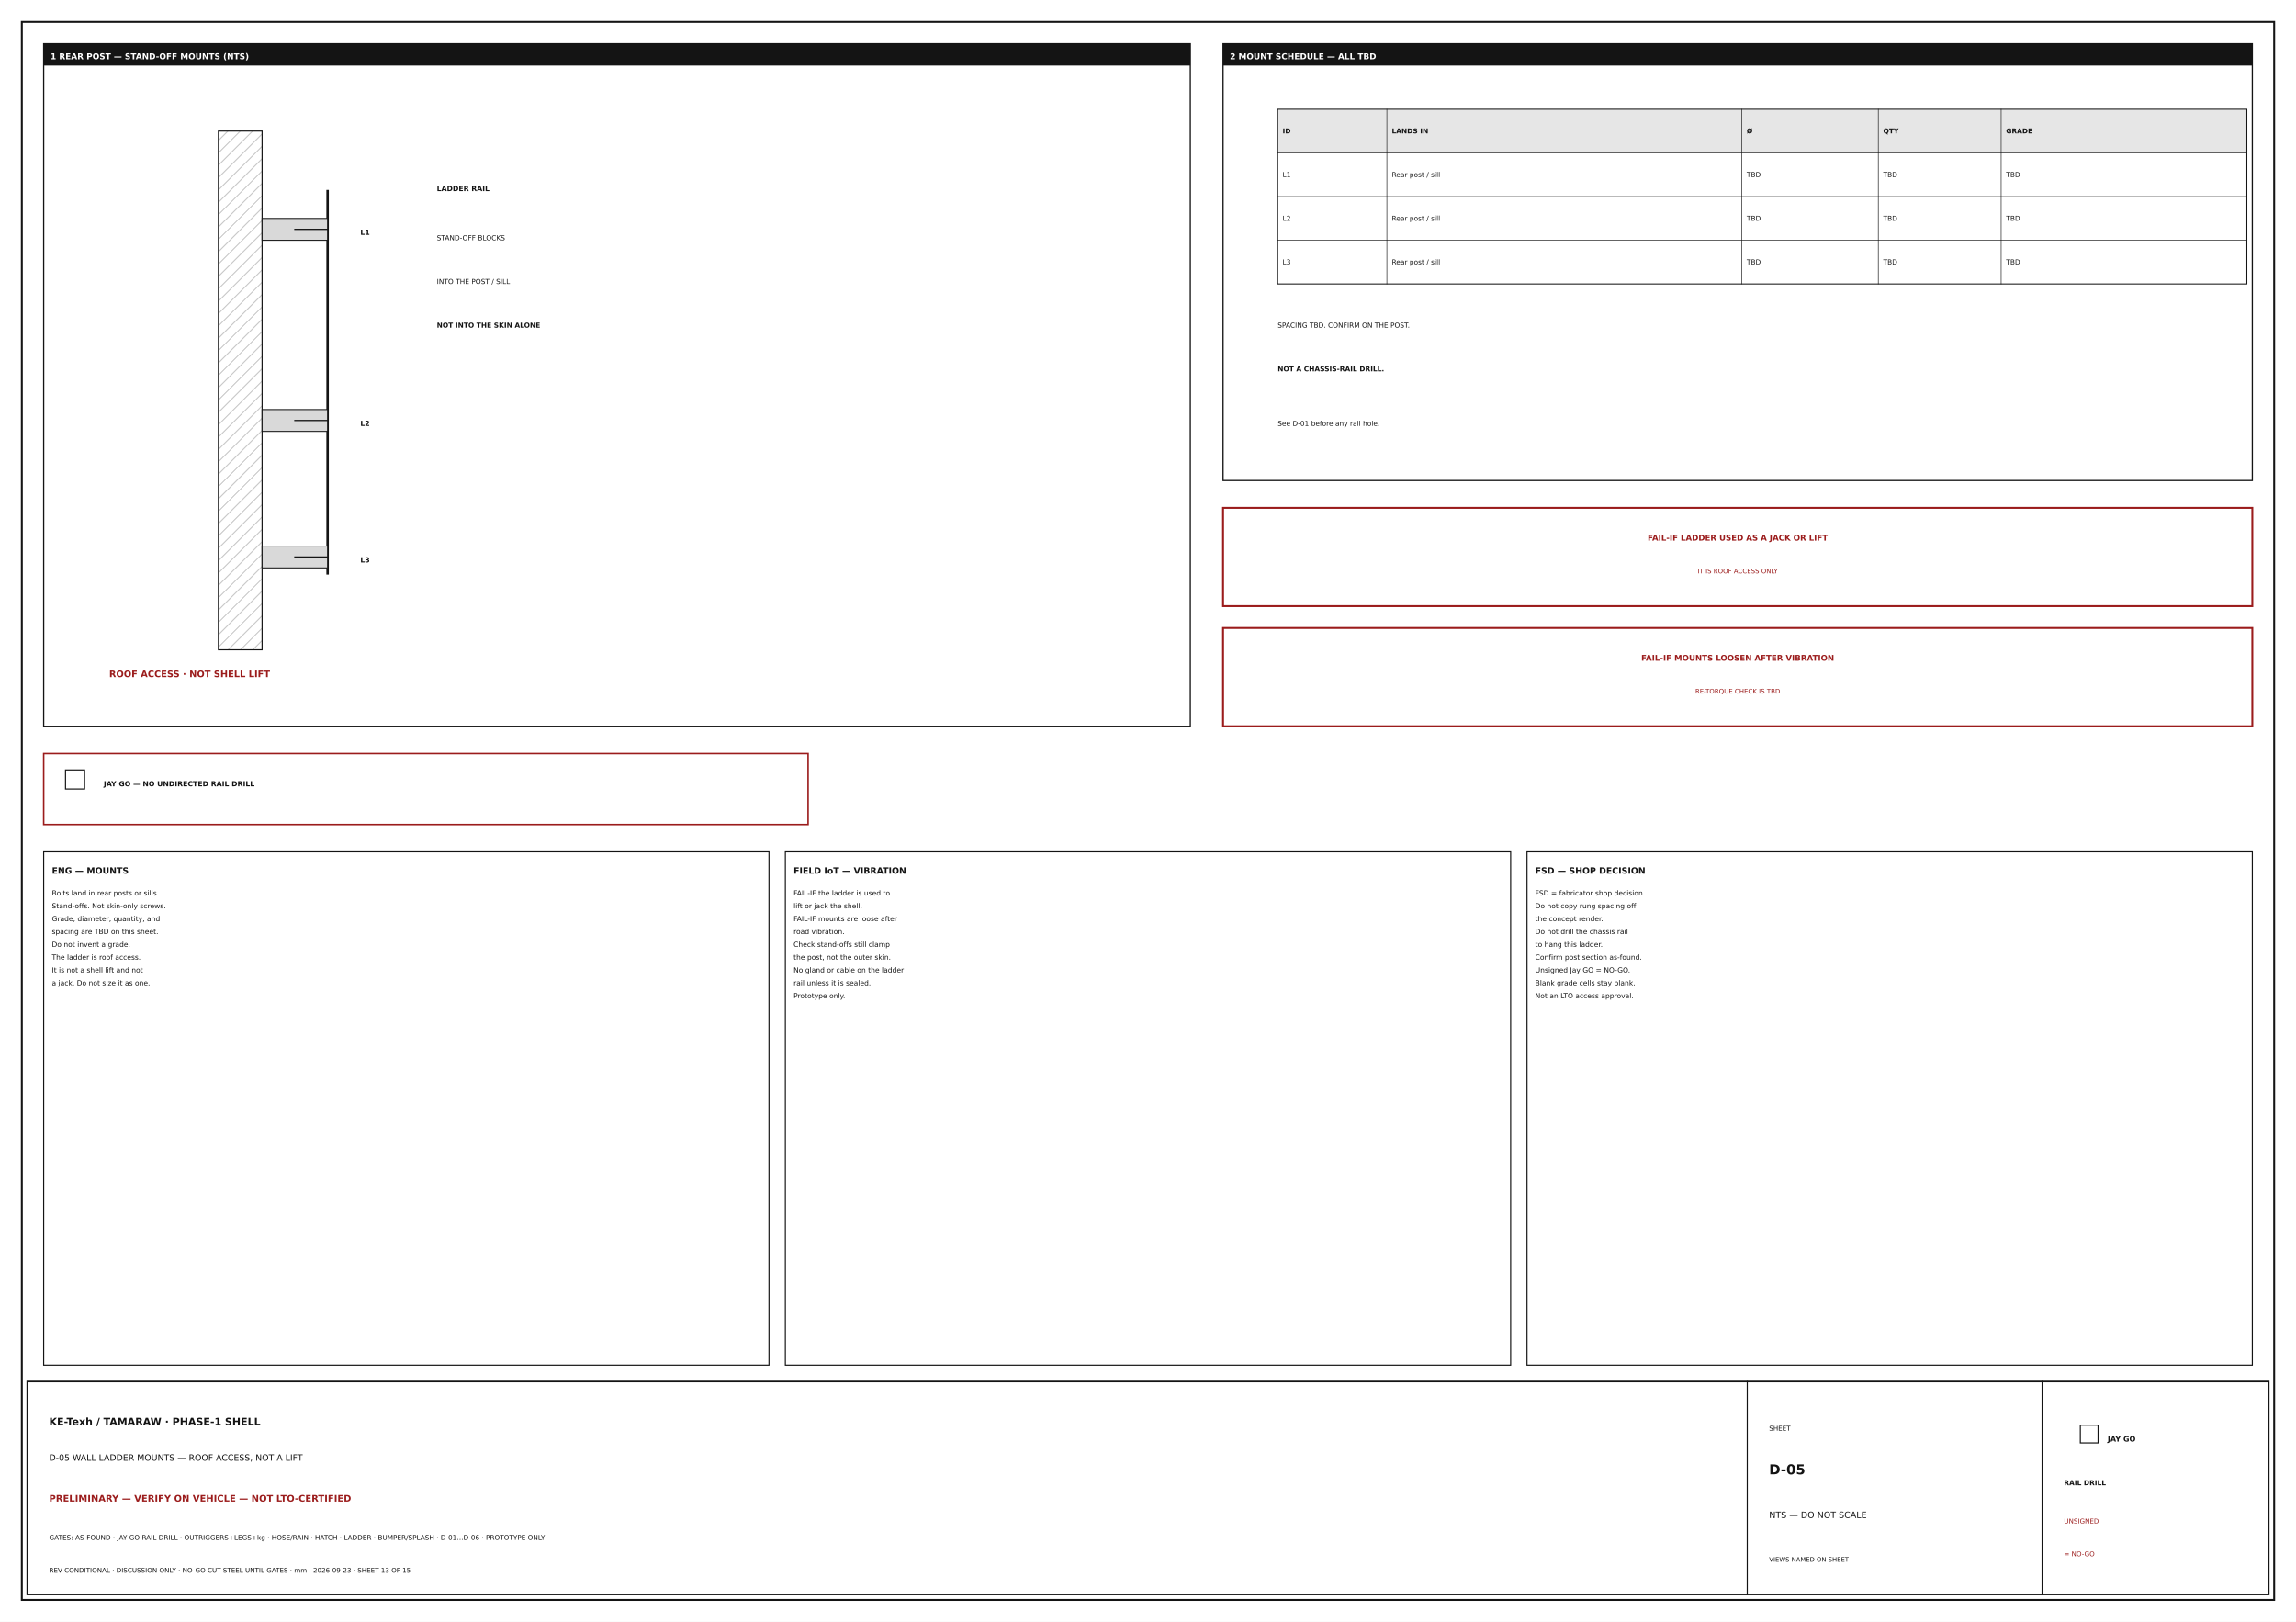
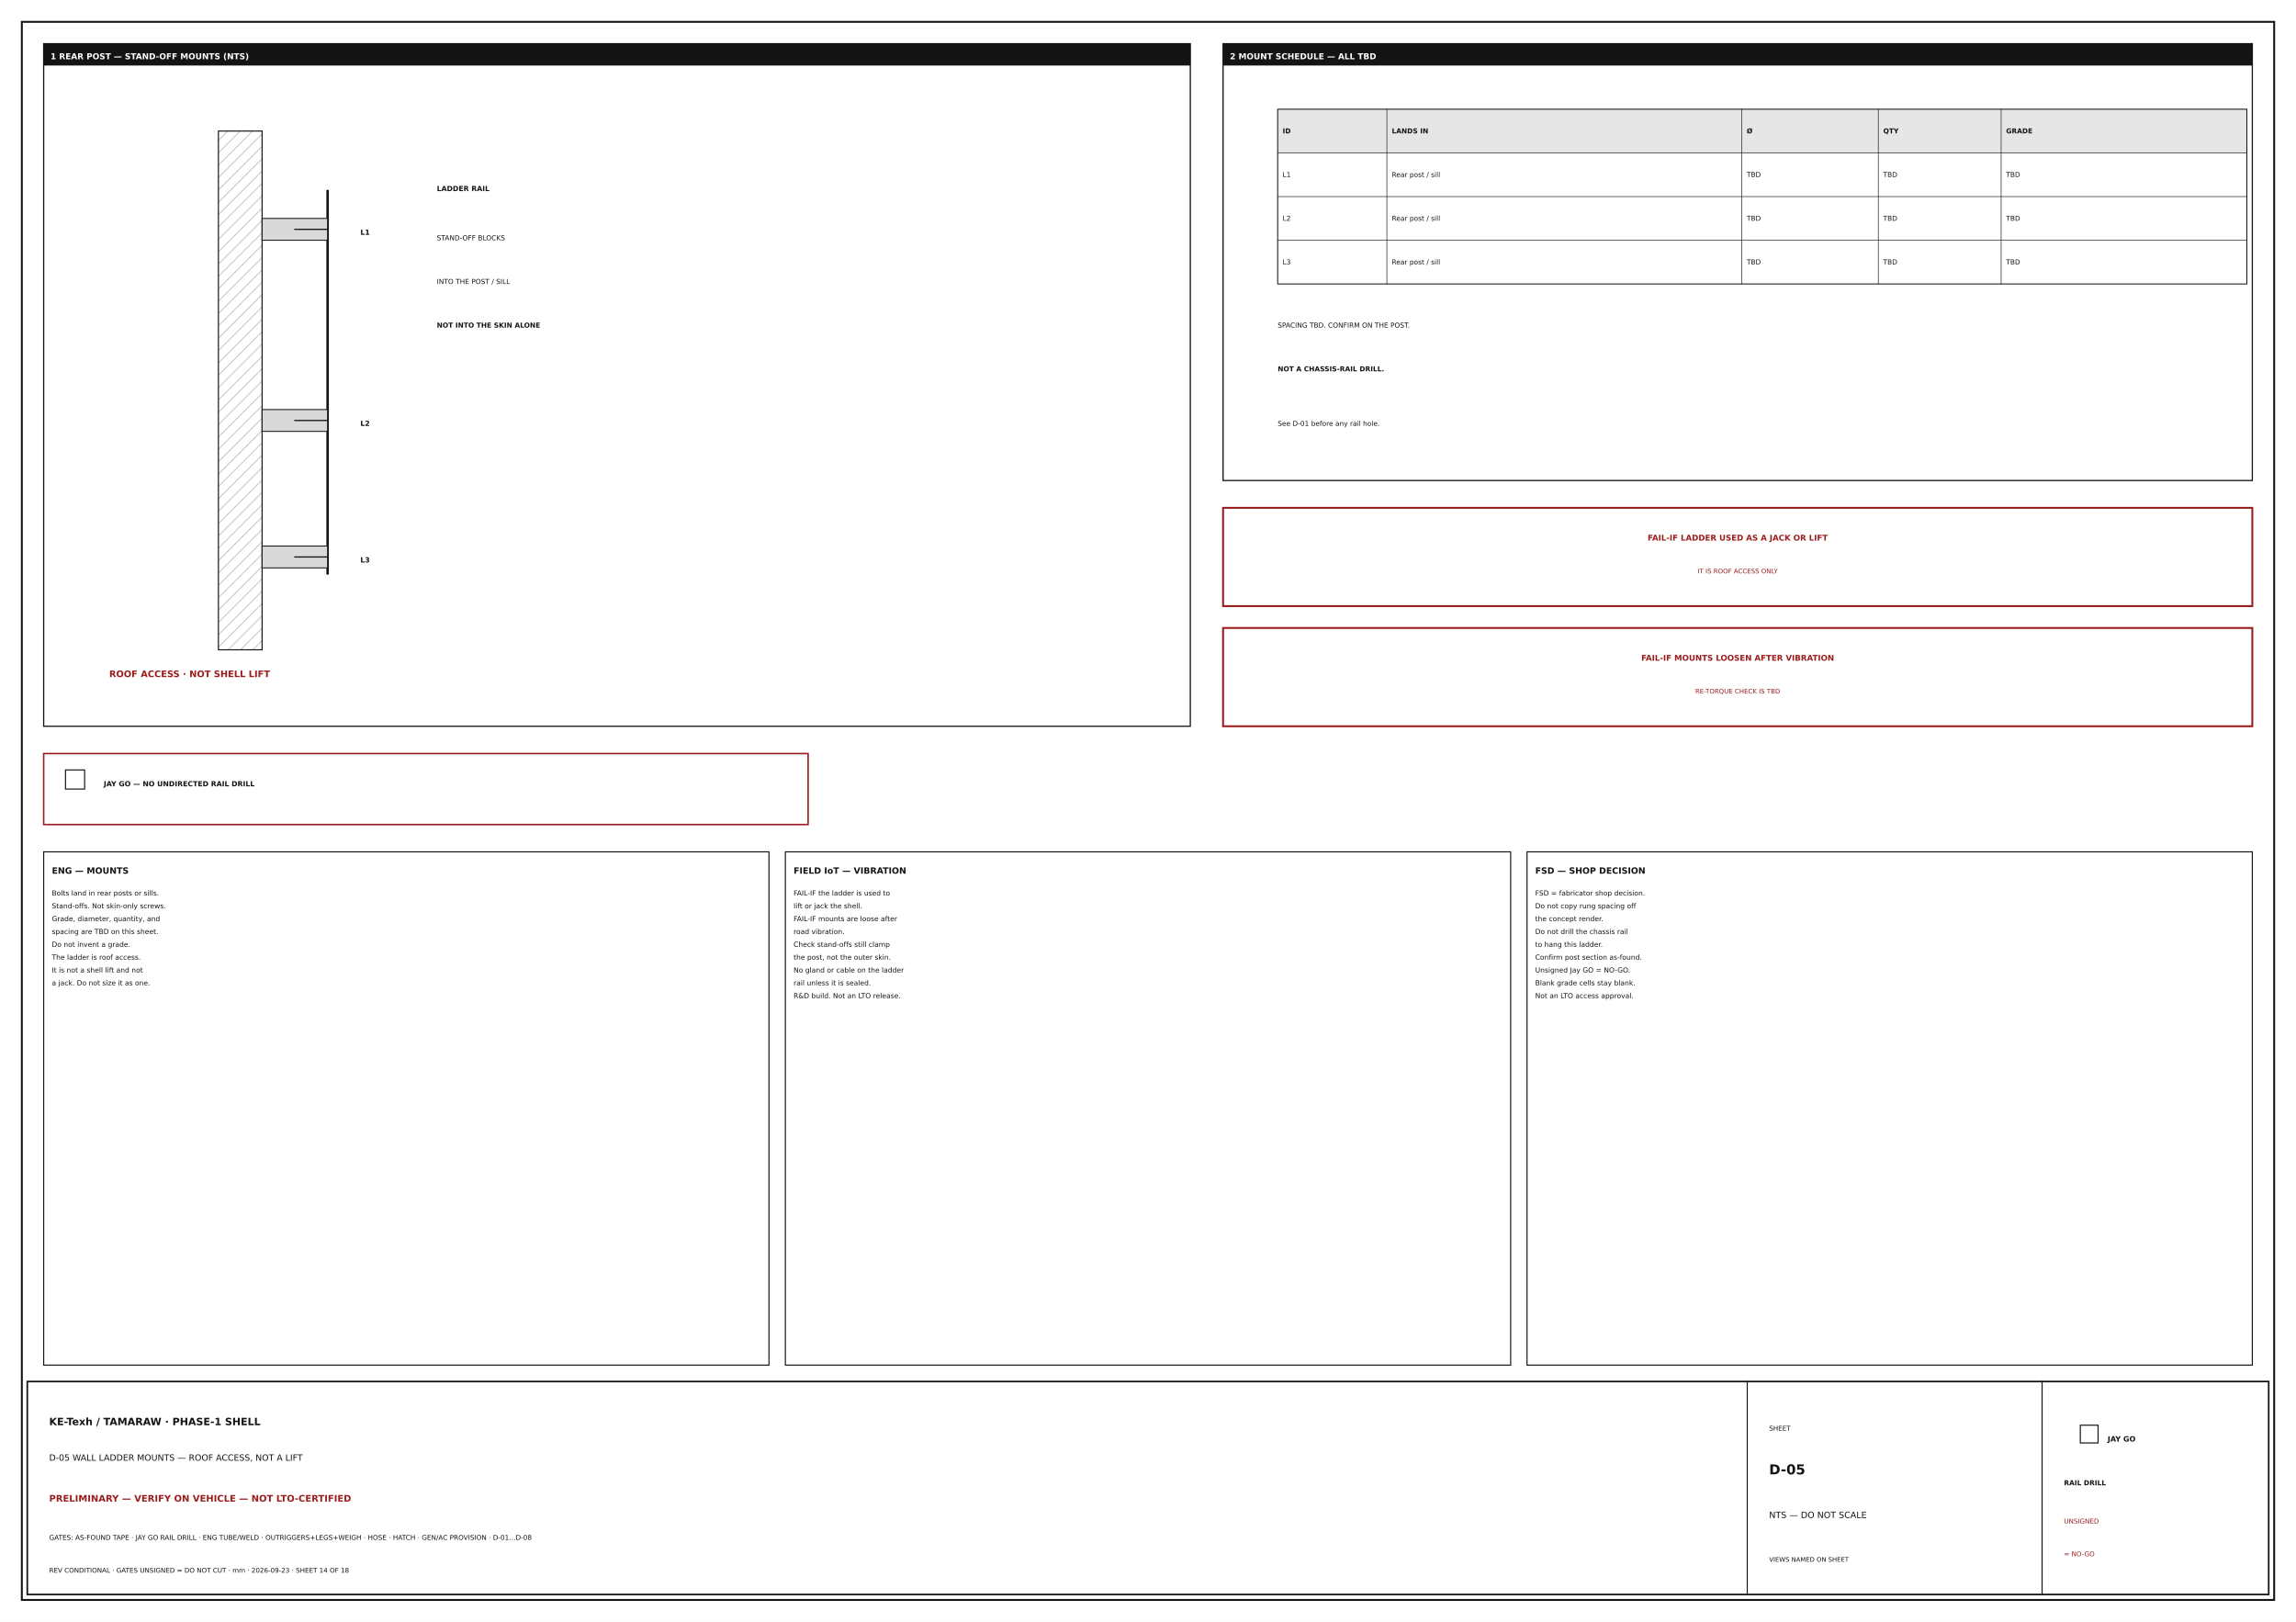
<svg xmlns="http://www.w3.org/2000/svg" width="841mm" height="594mm" viewBox="0 0 841 594" role="img" aria-label="D-05 WALL LADDER MOUNTS — ROOF ACCESS, NOT A LIFT">
  <defs>
    <pattern id="hatch" patternUnits="userSpaceOnUse" width="3.2" height="3.2" patternTransform="rotate(45)">
      <line x1="0" y1="0" x2="0" y2="3.2" stroke="#6a6a6a" stroke-width="0.25" />
    </pattern>
    <pattern id="hatch-red" patternUnits="userSpaceOnUse" width="3.2" height="3.2" patternTransform="rotate(45)">
      <line x1="0" y1="0" x2="0" y2="3.2" stroke="#9b1c1c" stroke-width="0.3" />
    </pattern>
  </defs>
  <rect width="841" height="594" fill="#ffffff" />
  <g font-family="DejaVu Sans, sans-serif" fill="#141414" stroke-linecap="square">
    <rect x="16.00" y="16.00" width="420.00" height="250.00" fill="#ffffff" stroke="#141414" stroke-width="0.45" />
    <rect x="16.00" y="16.00" width="420.00" height="8.00" fill="#141414" stroke="none" stroke-width="0.35" />
    <text x="18.50" y="21.70" font-size="3.00" text-anchor="start" fill="#ffffff" font-weight="bold">1  REAR POST — STAND-OFF MOUNTS (NTS)</text>
    <rect x="80.00" y="48.00" width="16.00" height="190.00" fill="url(#hatch)" stroke="#141414" stroke-width="0.4" />
    <line x1="120.00" y1="70.00" x2="120.00" y2="210.00" stroke="#141414" stroke-width="0.9" fill="none" />
    <rect x="96.00" y="80.00" width="24.00" height="8.00" fill="#d9d9d9" stroke="#141414" stroke-width="0.35" />
    <line x1="108.00" y1="84.00" x2="120.00" y2="84.00" stroke="#141414" stroke-width="0.45" fill="none" />
    <text x="132.00" y="86.00" font-size="2.60" text-anchor="start" fill="#141414" font-weight="bold">L1</text>
    <rect x="96.00" y="150.00" width="24.00" height="8.00" fill="#d9d9d9" stroke="#141414" stroke-width="0.35" />
    <line x1="108.00" y1="154.00" x2="120.00" y2="154.00" stroke="#141414" stroke-width="0.45" fill="none" />
    <text x="132.00" y="156.00" font-size="2.60" text-anchor="start" fill="#141414" font-weight="bold">L2</text>
    <rect x="96.00" y="200.00" width="24.00" height="8.00" fill="#d9d9d9" stroke="#141414" stroke-width="0.35" />
    <line x1="108.00" y1="204.00" x2="120.00" y2="204.00" stroke="#141414" stroke-width="0.45" fill="none" />
    <text x="132.00" y="206.00" font-size="2.60" text-anchor="start" fill="#141414" font-weight="bold">L3</text>
    <text x="160.00" y="70.00" font-size="2.60" text-anchor="start" fill="#141414" font-weight="bold">LADDER RAIL</text>
    <text x="160.00" y="88.00" font-size="2.50" text-anchor="start" fill="#141414">STAND-OFF BLOCKS</text>
    <text x="160.00" y="104.00" font-size="2.50" text-anchor="start" fill="#141414">INTO THE POST / SILL</text>
    <text x="160.00" y="120.00" font-size="2.50" text-anchor="start" fill="#141414" font-weight="bold">NOT INTO THE SKIN ALONE</text>
    <text x="40.00" y="248.00" font-size="3.30" text-anchor="start" fill="#9b1c1c" font-weight="bold">ROOF ACCESS · NOT SHELL LIFT</text>
    <rect x="448.00" y="16.00" width="377.00" height="160.00" fill="#ffffff" stroke="#141414" stroke-width="0.45" />
    <rect x="448.00" y="16.00" width="377.00" height="8.00" fill="#141414" stroke="none" stroke-width="0.35" />
    <text x="450.50" y="21.70" font-size="3.00" text-anchor="start" fill="#ffffff" font-weight="bold">2  MOUNT SCHEDULE — ALL TBD</text>
    <rect x="468.00" y="40.00" width="355.00" height="16.00" fill="#e6e6e6" stroke="none" stroke-width="0.35" />
    <rect x="468.00" y="40.00" width="355.00" height="64.00" fill="none" stroke="#141414" stroke-width="0.35" />
    <line x1="508.00" y1="40.00" x2="508.00" y2="104.00" stroke="#141414" stroke-width="0.22" fill="none" />
    <line x1="638.00" y1="40.00" x2="638.00" y2="104.00" stroke="#141414" stroke-width="0.22" fill="none" />
    <line x1="688.00" y1="40.00" x2="688.00" y2="104.00" stroke="#141414" stroke-width="0.22" fill="none" />
    <line x1="733.00" y1="40.00" x2="733.00" y2="104.00" stroke="#141414" stroke-width="0.22" fill="none" />
    <line x1="468.00" y1="56.00" x2="823.00" y2="56.00" stroke="#141414" stroke-width="0.22" fill="none" />
    <line x1="468.00" y1="72.00" x2="823.00" y2="72.00" stroke="#141414" stroke-width="0.22" fill="none" />
    <line x1="468.00" y1="88.00" x2="823.00" y2="88.00" stroke="#141414" stroke-width="0.22" fill="none" />
    <text x="469.80" y="48.85" font-size="2.50" text-anchor="start" fill="#141414" font-weight="bold">ID</text>
    <text x="509.80" y="48.85" font-size="2.50" text-anchor="start" fill="#141414" font-weight="bold">LANDS IN</text>
    <text x="639.80" y="48.85" font-size="2.50" text-anchor="start" fill="#141414" font-weight="bold">Ø</text>
    <text x="689.80" y="48.85" font-size="2.50" text-anchor="start" fill="#141414" font-weight="bold">QTY</text>
    <text x="734.80" y="48.85" font-size="2.50" text-anchor="start" fill="#141414" font-weight="bold">GRADE</text>
    <text x="469.80" y="64.85" font-size="2.50" text-anchor="start" fill="#141414">L1</text>
    <text x="509.80" y="64.85" font-size="2.50" text-anchor="start" fill="#141414">Rear post / sill</text>
    <text x="639.80" y="64.85" font-size="2.50" text-anchor="start" fill="#141414">TBD</text>
    <text x="689.80" y="64.85" font-size="2.50" text-anchor="start" fill="#141414">TBD</text>
    <text x="734.80" y="64.85" font-size="2.50" text-anchor="start" fill="#141414">TBD</text>
    <text x="469.80" y="80.85" font-size="2.50" text-anchor="start" fill="#141414">L2</text>
    <text x="509.80" y="80.85" font-size="2.50" text-anchor="start" fill="#141414">Rear post / sill</text>
    <text x="639.80" y="80.85" font-size="2.50" text-anchor="start" fill="#141414">TBD</text>
    <text x="689.80" y="80.85" font-size="2.50" text-anchor="start" fill="#141414">TBD</text>
    <text x="734.80" y="80.85" font-size="2.50" text-anchor="start" fill="#141414">TBD</text>
    <text x="469.80" y="96.85" font-size="2.50" text-anchor="start" fill="#141414">L3</text>
    <text x="509.80" y="96.85" font-size="2.50" text-anchor="start" fill="#141414">Rear post / sill</text>
    <text x="639.80" y="96.85" font-size="2.50" text-anchor="start" fill="#141414">TBD</text>
    <text x="689.80" y="96.85" font-size="2.50" text-anchor="start" fill="#141414">TBD</text>
    <text x="734.80" y="96.85" font-size="2.50" text-anchor="start" fill="#141414">TBD</text>
    <text x="468.00" y="120.00" font-size="2.50" text-anchor="start" fill="#141414">SPACING TBD. CONFIRM ON THE POST.</text>
    <text x="468.00" y="136.00" font-size="2.50" text-anchor="start" fill="#141414" font-weight="bold">NOT A CHASSIS-RAIL DRILL.</text>
    <text x="468.00" y="156.00" font-size="2.50" text-anchor="start" fill="#141414">See D-01 before any rail hole.</text>
    <rect x="448.00" y="186.00" width="377.00" height="36.00" fill="#ffffff" stroke="#9b1c1c" stroke-width="0.7" />
    <text x="636.50" y="198.00" font-size="2.90" text-anchor="middle" fill="#9b1c1c" font-weight="bold">FAIL-IF LADDER USED AS A JACK OR LIFT</text>
    <text x="636.50" y="210.00" font-size="2.35" text-anchor="middle" fill="#9b1c1c">IT IS ROOF ACCESS ONLY</text>
    <rect x="448.00" y="230.00" width="377.00" height="36.00" fill="#ffffff" stroke="#9b1c1c" stroke-width="0.7" />
    <text x="636.50" y="242.00" font-size="2.90" text-anchor="middle" fill="#9b1c1c" font-weight="bold">FAIL-IF MOUNTS LOOSEN AFTER VIBRATION</text>
    <text x="636.50" y="254.00" font-size="2.35" text-anchor="middle" fill="#9b1c1c">RE-TORQUE CHECK IS TBD</text>
    <rect x="16.00" y="276.00" width="280.00" height="26.00" fill="#ffffff" stroke="#9b1c1c" stroke-width="0.55" />
    <rect x="24.00" y="282.00" width="7.00" height="7.00" fill="#ffffff" stroke="#141414" stroke-width="0.4" />
    <text x="38.00" y="288.00" font-size="2.60" text-anchor="start" fill="#141414" font-weight="bold">JAY GO — NO UNDIRECTED RAIL DRILL</text>
    <rect x="16.00" y="312.00" width="265.67" height="188.00" fill="#ffffff" stroke="#141414" stroke-width="0.4" />
    <text x="19.00" y="320.00" font-size="3.15" text-anchor="start" fill="#141414" font-weight="bold">ENG — MOUNTS</text>
    <text x="19.00" y="328.00" font-size="2.55" text-anchor="start" fill="#141414">Bolts land in rear posts or sills.</text>
    <text x="19.00" y="332.70" font-size="2.55" text-anchor="start" fill="#141414">Stand-offs. Not skin-only screws.</text>
    <text x="19.00" y="337.40" font-size="2.55" text-anchor="start" fill="#141414">Grade, diameter, quantity, and</text>
    <text x="19.00" y="342.10" font-size="2.55" text-anchor="start" fill="#141414">spacing are TBD on this sheet.</text>
    <text x="19.00" y="346.80" font-size="2.55" text-anchor="start" fill="#141414">Do not invent a grade.</text>
    <text x="19.00" y="351.50" font-size="2.55" text-anchor="start" fill="#141414">The ladder is roof access.</text>
    <text x="19.00" y="356.20" font-size="2.55" text-anchor="start" fill="#141414">It is not a shell lift and not</text>
    <text x="19.00" y="360.90" font-size="2.55" text-anchor="start" fill="#141414">a jack. Do not size it as one.</text>
    <rect x="287.67" y="312.00" width="265.67" height="188.00" fill="#ffffff" stroke="#141414" stroke-width="0.4" />
    <text x="290.67" y="320.00" font-size="3.15" text-anchor="start" fill="#141414" font-weight="bold">FIELD IoT — VIBRATION</text>
    <text x="290.67" y="328.00" font-size="2.55" text-anchor="start" fill="#141414">FAIL-IF the ladder is used to</text>
    <text x="290.67" y="332.70" font-size="2.55" text-anchor="start" fill="#141414">lift or jack the shell.</text>
    <text x="290.67" y="337.40" font-size="2.55" text-anchor="start" fill="#141414">FAIL-IF mounts are loose after</text>
    <text x="290.67" y="342.10" font-size="2.55" text-anchor="start" fill="#141414">road vibration.</text>
    <text x="290.67" y="346.80" font-size="2.55" text-anchor="start" fill="#141414">Check stand-offs still clamp</text>
    <text x="290.67" y="351.50" font-size="2.55" text-anchor="start" fill="#141414">the post, not the outer skin.</text>
    <text x="290.67" y="356.20" font-size="2.55" text-anchor="start" fill="#141414">No gland or cable on the ladder</text>
    <text x="290.67" y="360.90" font-size="2.55" text-anchor="start" fill="#141414">rail unless it is sealed.</text>
-     <text x="290.67" y="365.60" font-size="2.55" text-anchor="start" fill="#141414">Prototype only.</text>
+     <text x="290.67" y="365.60" font-size="2.55" text-anchor="start" fill="#141414">R&amp;D build. Not an LTO release.</text>
    <rect x="559.33" y="312.00" width="265.67" height="188.00" fill="#ffffff" stroke="#141414" stroke-width="0.4" />
    <text x="562.33" y="320.00" font-size="3.15" text-anchor="start" fill="#141414" font-weight="bold">FSD — SHOP DECISION</text>
    <text x="562.33" y="328.00" font-size="2.55" text-anchor="start" fill="#141414">FSD = fabricator shop decision.</text>
    <text x="562.33" y="332.70" font-size="2.55" text-anchor="start" fill="#141414">Do not copy rung spacing off</text>
    <text x="562.33" y="337.40" font-size="2.55" text-anchor="start" fill="#141414">the concept render.</text>
    <text x="562.33" y="342.10" font-size="2.55" text-anchor="start" fill="#141414">Do not drill the chassis rail</text>
    <text x="562.33" y="346.80" font-size="2.55" text-anchor="start" fill="#141414">to hang this ladder.</text>
    <text x="562.33" y="351.50" font-size="2.55" text-anchor="start" fill="#141414">Confirm post section as-found.</text>
    <text x="562.33" y="356.20" font-size="2.55" text-anchor="start" fill="#141414">Unsigned Jay GO = NO-GO.</text>
    <text x="562.33" y="360.90" font-size="2.55" text-anchor="start" fill="#141414">Blank grade cells stay blank.</text>
    <text x="562.33" y="365.60" font-size="2.55" text-anchor="start" fill="#141414">Not an LTO access approval.</text>
    <rect x="8.00" y="8.00" width="825.00" height="578.00" fill="none" stroke="#141414" stroke-width="0.7" />
    <rect x="10.00" y="506.00" width="821.00" height="78.00" fill="#ffffff" stroke="#141414" stroke-width="0.6" />
    <line x1="640.00" y1="506.00" x2="640.00" y2="584.00" stroke="#141414" stroke-width="0.4" fill="none" />
    <line x1="748.00" y1="506.00" x2="748.00" y2="584.00" stroke="#141414" stroke-width="0.4" fill="none" />
    <text x="18.00" y="522.00" font-size="3.70" text-anchor="start" fill="#141414" font-weight="bold">KE-Texh / TAMARAW  ·  PHASE-1 SHELL</text>
    <text x="18.00" y="535.00" font-size="3.15" text-anchor="start" fill="#141414">D-05   WALL LADDER MOUNTS — ROOF ACCESS, NOT A LIFT</text>
    <text x="18.00" y="550.00" font-size="3.35" text-anchor="start" fill="#9b1c1c" font-weight="bold">PRELIMINARY — VERIFY ON VEHICLE — NOT LTO-CERTIFIED</text>
-     <text x="18.00" y="564.00" font-size="2.45" text-anchor="start" fill="#141414">GATES: AS-FOUND  ·  JAY GO RAIL DRILL  ·  OUTRIGGERS+LEGS+kg  ·  HOSE/RAIN  ·  HATCH  ·  LADDER  ·  BUMPER/SPLASH  ·  D-01…D-06  ·  PROTOTYPE ONLY</text>
-     <text x="18.00" y="576.00" font-size="2.40" text-anchor="start" fill="#141414">REV CONDITIONAL  ·  DISCUSSION ONLY  ·  NO-GO CUT STEEL UNTIL GATES  ·  mm  ·  2026-09-23  ·  SHEET 13 OF 15</text>
+     <text x="18.00" y="564.00" font-size="2.45" text-anchor="start" fill="#141414">GATES: AS-FOUND TAPE  ·  JAY GO RAIL DRILL  ·  ENG TUBE/WELD  ·  OUTRIGGERS+LEGS+WEIGH  ·  HOSE  ·  HATCH  ·  GEN/AC PROVISION  ·  D-01…D-08</text>
+     <text x="18.00" y="576.00" font-size="2.40" text-anchor="start" fill="#141414">REV CONDITIONAL  ·  GATES UNSIGNED = DO NOT CUT  ·  mm  ·  2026-09-23  ·  SHEET 14 OF 18</text>
    <text x="648.00" y="524.00" font-size="2.40" text-anchor="start" fill="#141414">SHEET</text>
    <text x="648.00" y="540.00" font-size="5.00" text-anchor="start" fill="#141414" font-weight="bold">D-05</text>
    <text x="648.00" y="556.00" font-size="3.20" text-anchor="start" fill="#141414">NTS — DO NOT SCALE</text>
    <text x="648.00" y="572.00" font-size="2.30" text-anchor="start" fill="#141414">VIEWS NAMED ON SHEET</text>
    <rect x="762.00" y="522.00" width="6.50" height="6.50" fill="#ffffff" stroke="#141414" stroke-width="0.4" />
    <text x="772.00" y="528.00" font-size="2.70" text-anchor="start" fill="#141414" font-weight="bold">JAY GO</text>
    <text x="756.00" y="544.00" font-size="2.50" text-anchor="start" fill="#141414" font-weight="bold">RAIL DRILL</text>
    <text x="756.00" y="558.00" font-size="2.40" text-anchor="start" fill="#9b1c1c">UNSIGNED</text>
    <text x="756.00" y="570.00" font-size="2.40" text-anchor="start" fill="#9b1c1c">= NO-GO</text>
  </g>
</svg>
